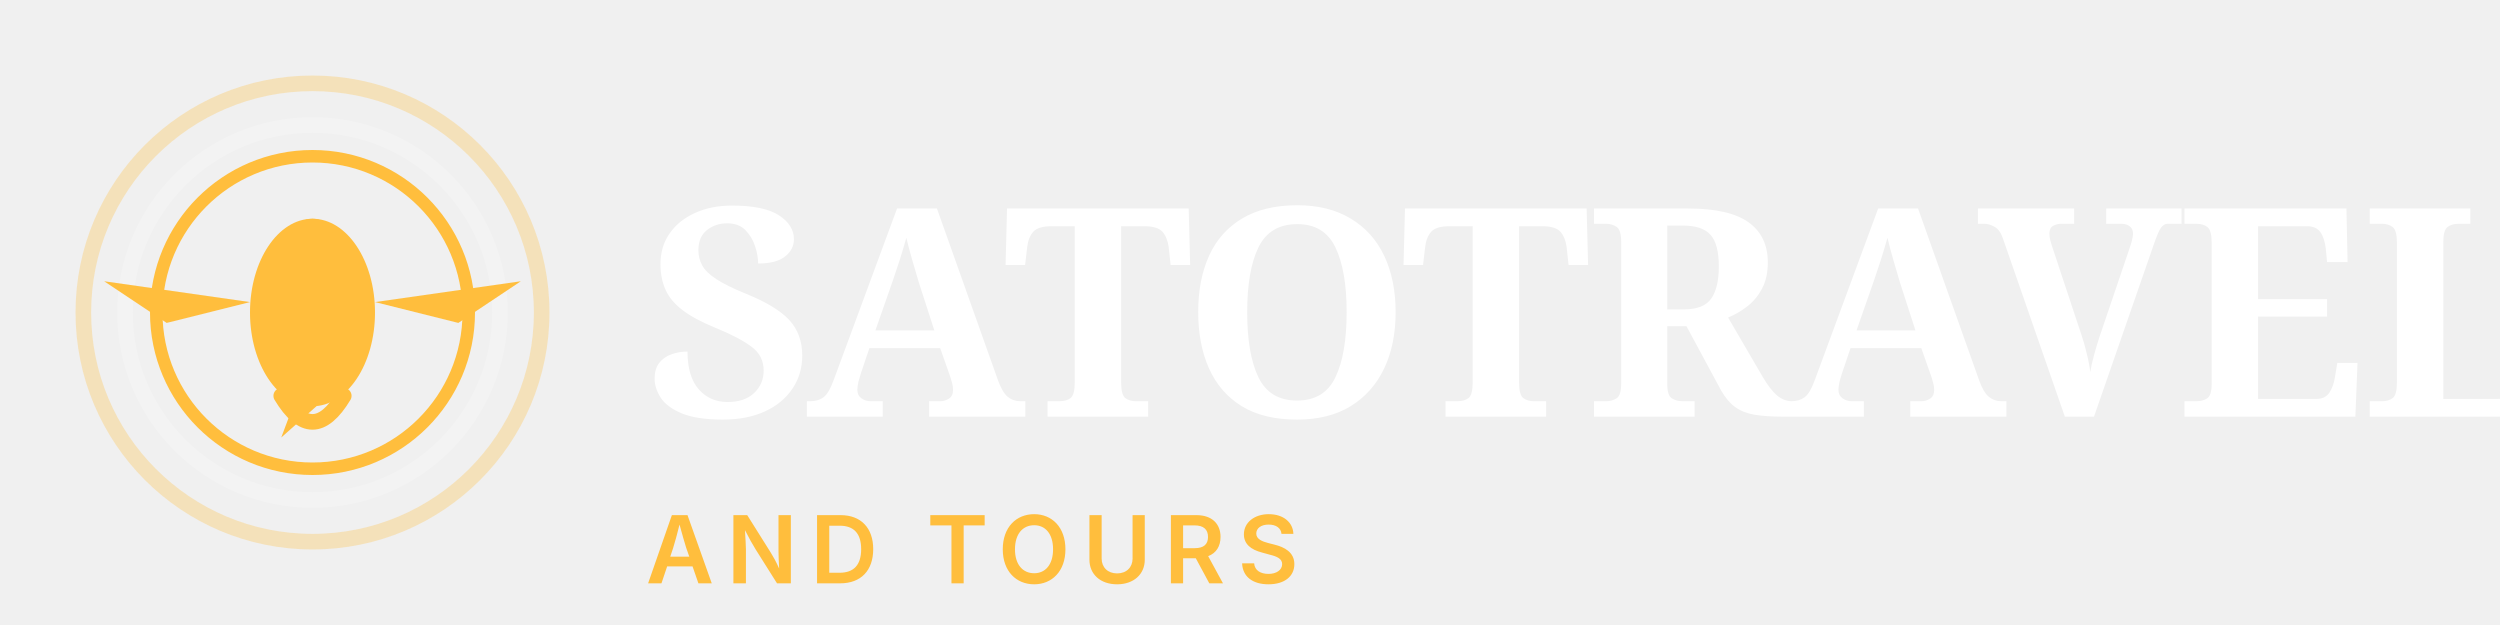
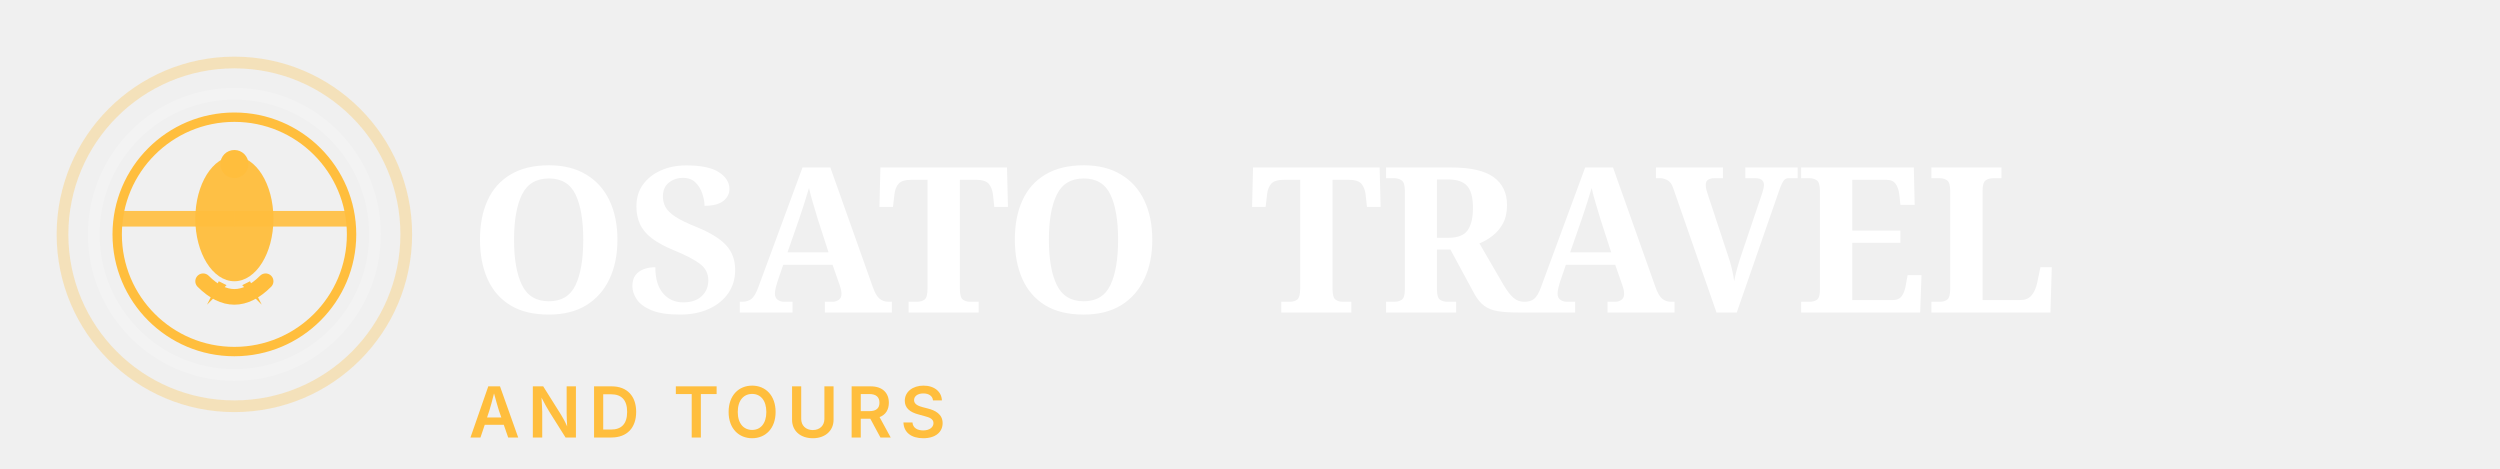
- <svg xmlns="http://www.w3.org/2000/svg" class="brand-logo" viewBox="0 0 240 60" width="240" height="60" preserveAspectRatio="xMinYMid meet">
+ <svg xmlns="http://www.w3.org/2000/svg" class="brand-logo" viewBox="0 0 320 60" width="320" height="60" preserveAspectRatio="xMinYMid meet">
  <circle cx="30" cy="30" r="22" fill="none" stroke="#ffbe3d" stroke-width="1.5" opacity="0.3" />
  <circle cx="30" cy="30" r="18" fill="none" stroke="#ffffff" stroke-width="1.5" opacity="0.2" />
  <circle cx="30" cy="30" r="15" fill="none" stroke="#ffbe3d" stroke-width="1.2" />
-   <ellipse cx="30" cy="30" rx="6" ry="9" fill="#ffbe3d" />
-   <circle cx="30" cy="23" r="2" fill="#ffbe3d" />
-   <path d="M 24 29 L 10 27 L 16 31 Z" fill="#ffbe3d" />
-   <path d="M 36 29 L 50 27 L 44 31 Z" fill="#ffbe3d" />
-   <path d="M 27 38 Q 30 43 33 38" fill="none" stroke="#ffbe3d" stroke-width="1.5" stroke-linecap="round" />
-   <path d="M 28.5 38 L 27 42 L 31.5 38 Z" fill="#ffbe3d" />
-   <text x="62" y="40" font-family="'Cormorant Garamond', serif" font-size="28" font-weight="700" fill="#ffffff" letter-spacing="-0.5">SATOTRAVEL</text>
-   <text x="62" y="56" font-family="'Inter', sans-serif" font-size="9" font-weight="600" fill="#ffbe3d" letter-spacing="1.2" text-transform="uppercase">AND TOURS</text>
+   <ellipse cx="30" cy="28" rx="5" ry="8" fill="#ffbe3d" opacity="0.95" />
+   <circle cx="30" cy="21" r="1.8" fill="#ffbe3d" />
+   <rect x="15" y="27" width="15" height="2" fill="#ffbe3d" opacity="0.9" />
+   <rect x="30" y="27" width="15" height="2" fill="#ffbe3d" opacity="0.9" />
+   <path d="M 26 36 Q 30 40 34 36" fill="none" stroke="#ffbe3d" stroke-width="2" stroke-linecap="round" />
+   <path d="M 28 36 L 26.5 39 L 29 36.5 Z" fill="#ffbe3d" />
+   <path d="M 32 36 L 33.5 39 L 31 36.5 Z" fill="#ffbe3d" />
+   <text x="60" y="40" font-family="'Cormorant Garamond', serif" font-size="26" font-weight="700" fill="#ffffff" letter-spacing="-0.3">OSATO</text>
+   <text x="160" y="40" font-family="'Cormorant Garamond', serif" font-size="26" font-weight="700" fill="#ffffff" letter-spacing="-0.3">TRAVEL</text>
+   <text x="60" y="56" font-family="'Inter', sans-serif" font-size="9" font-weight="600" fill="#ffbe3d" letter-spacing="1" text-transform="uppercase">AND TOURS</text>
</svg>
